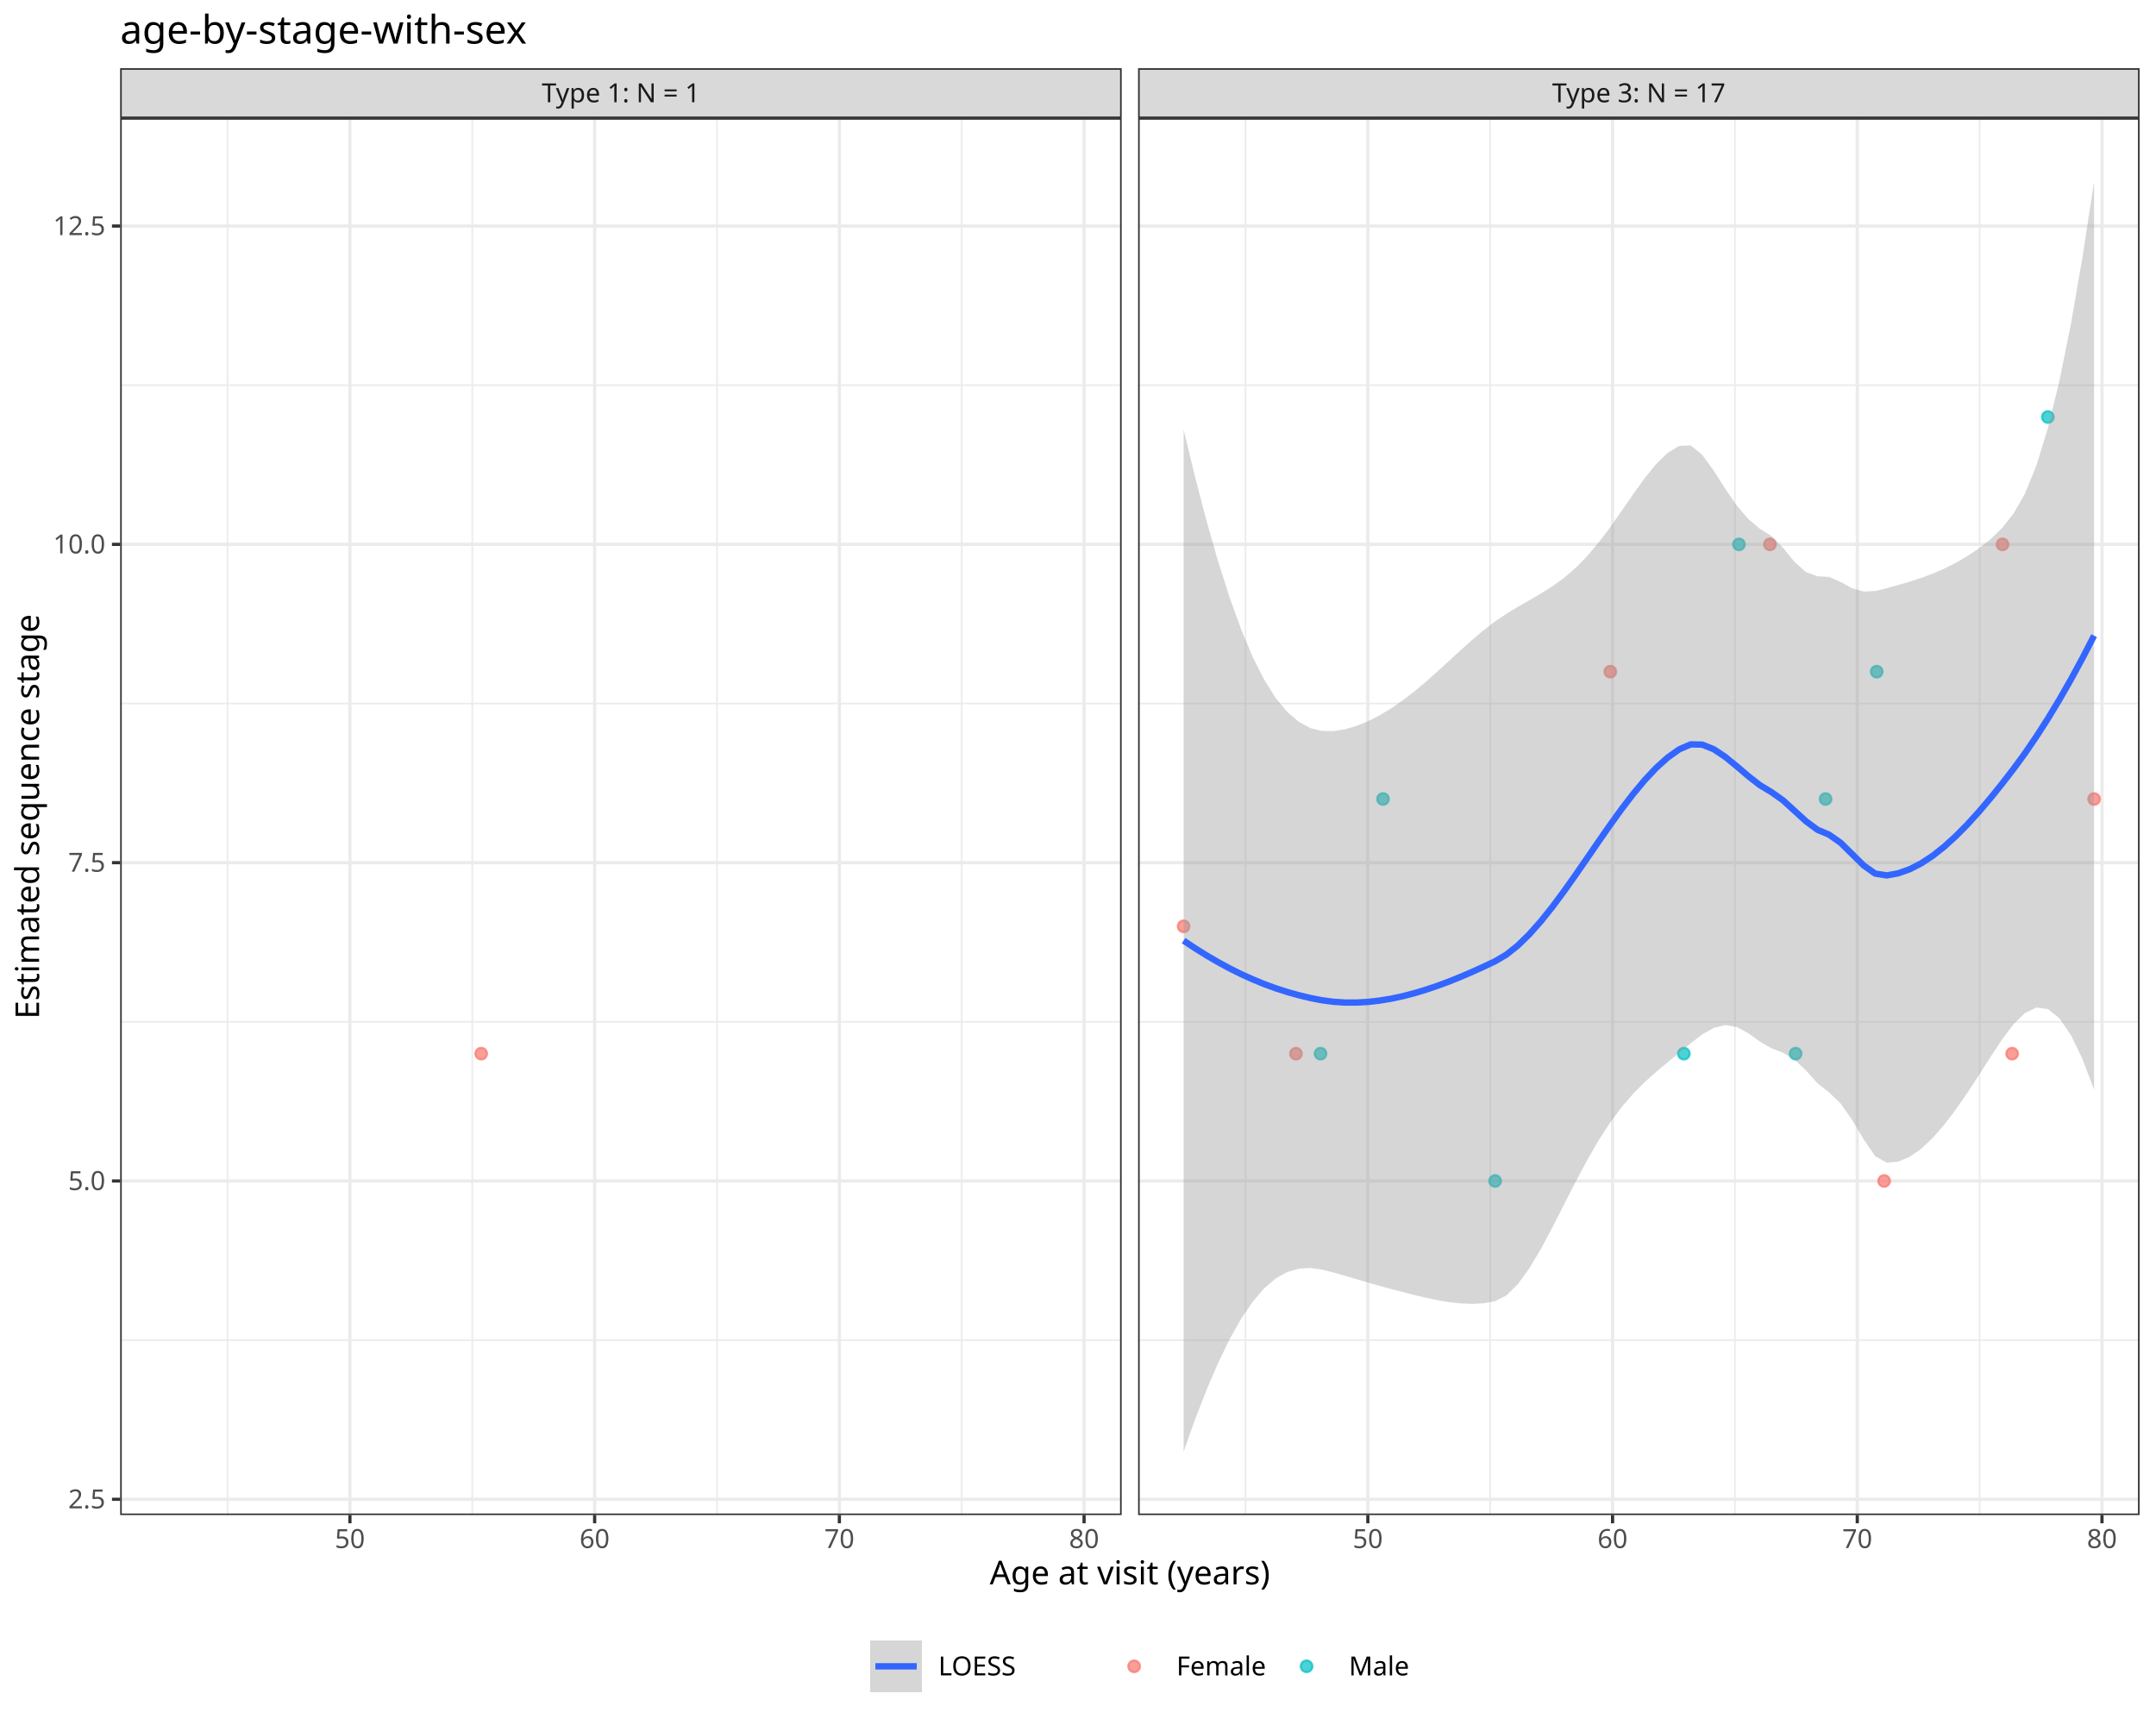
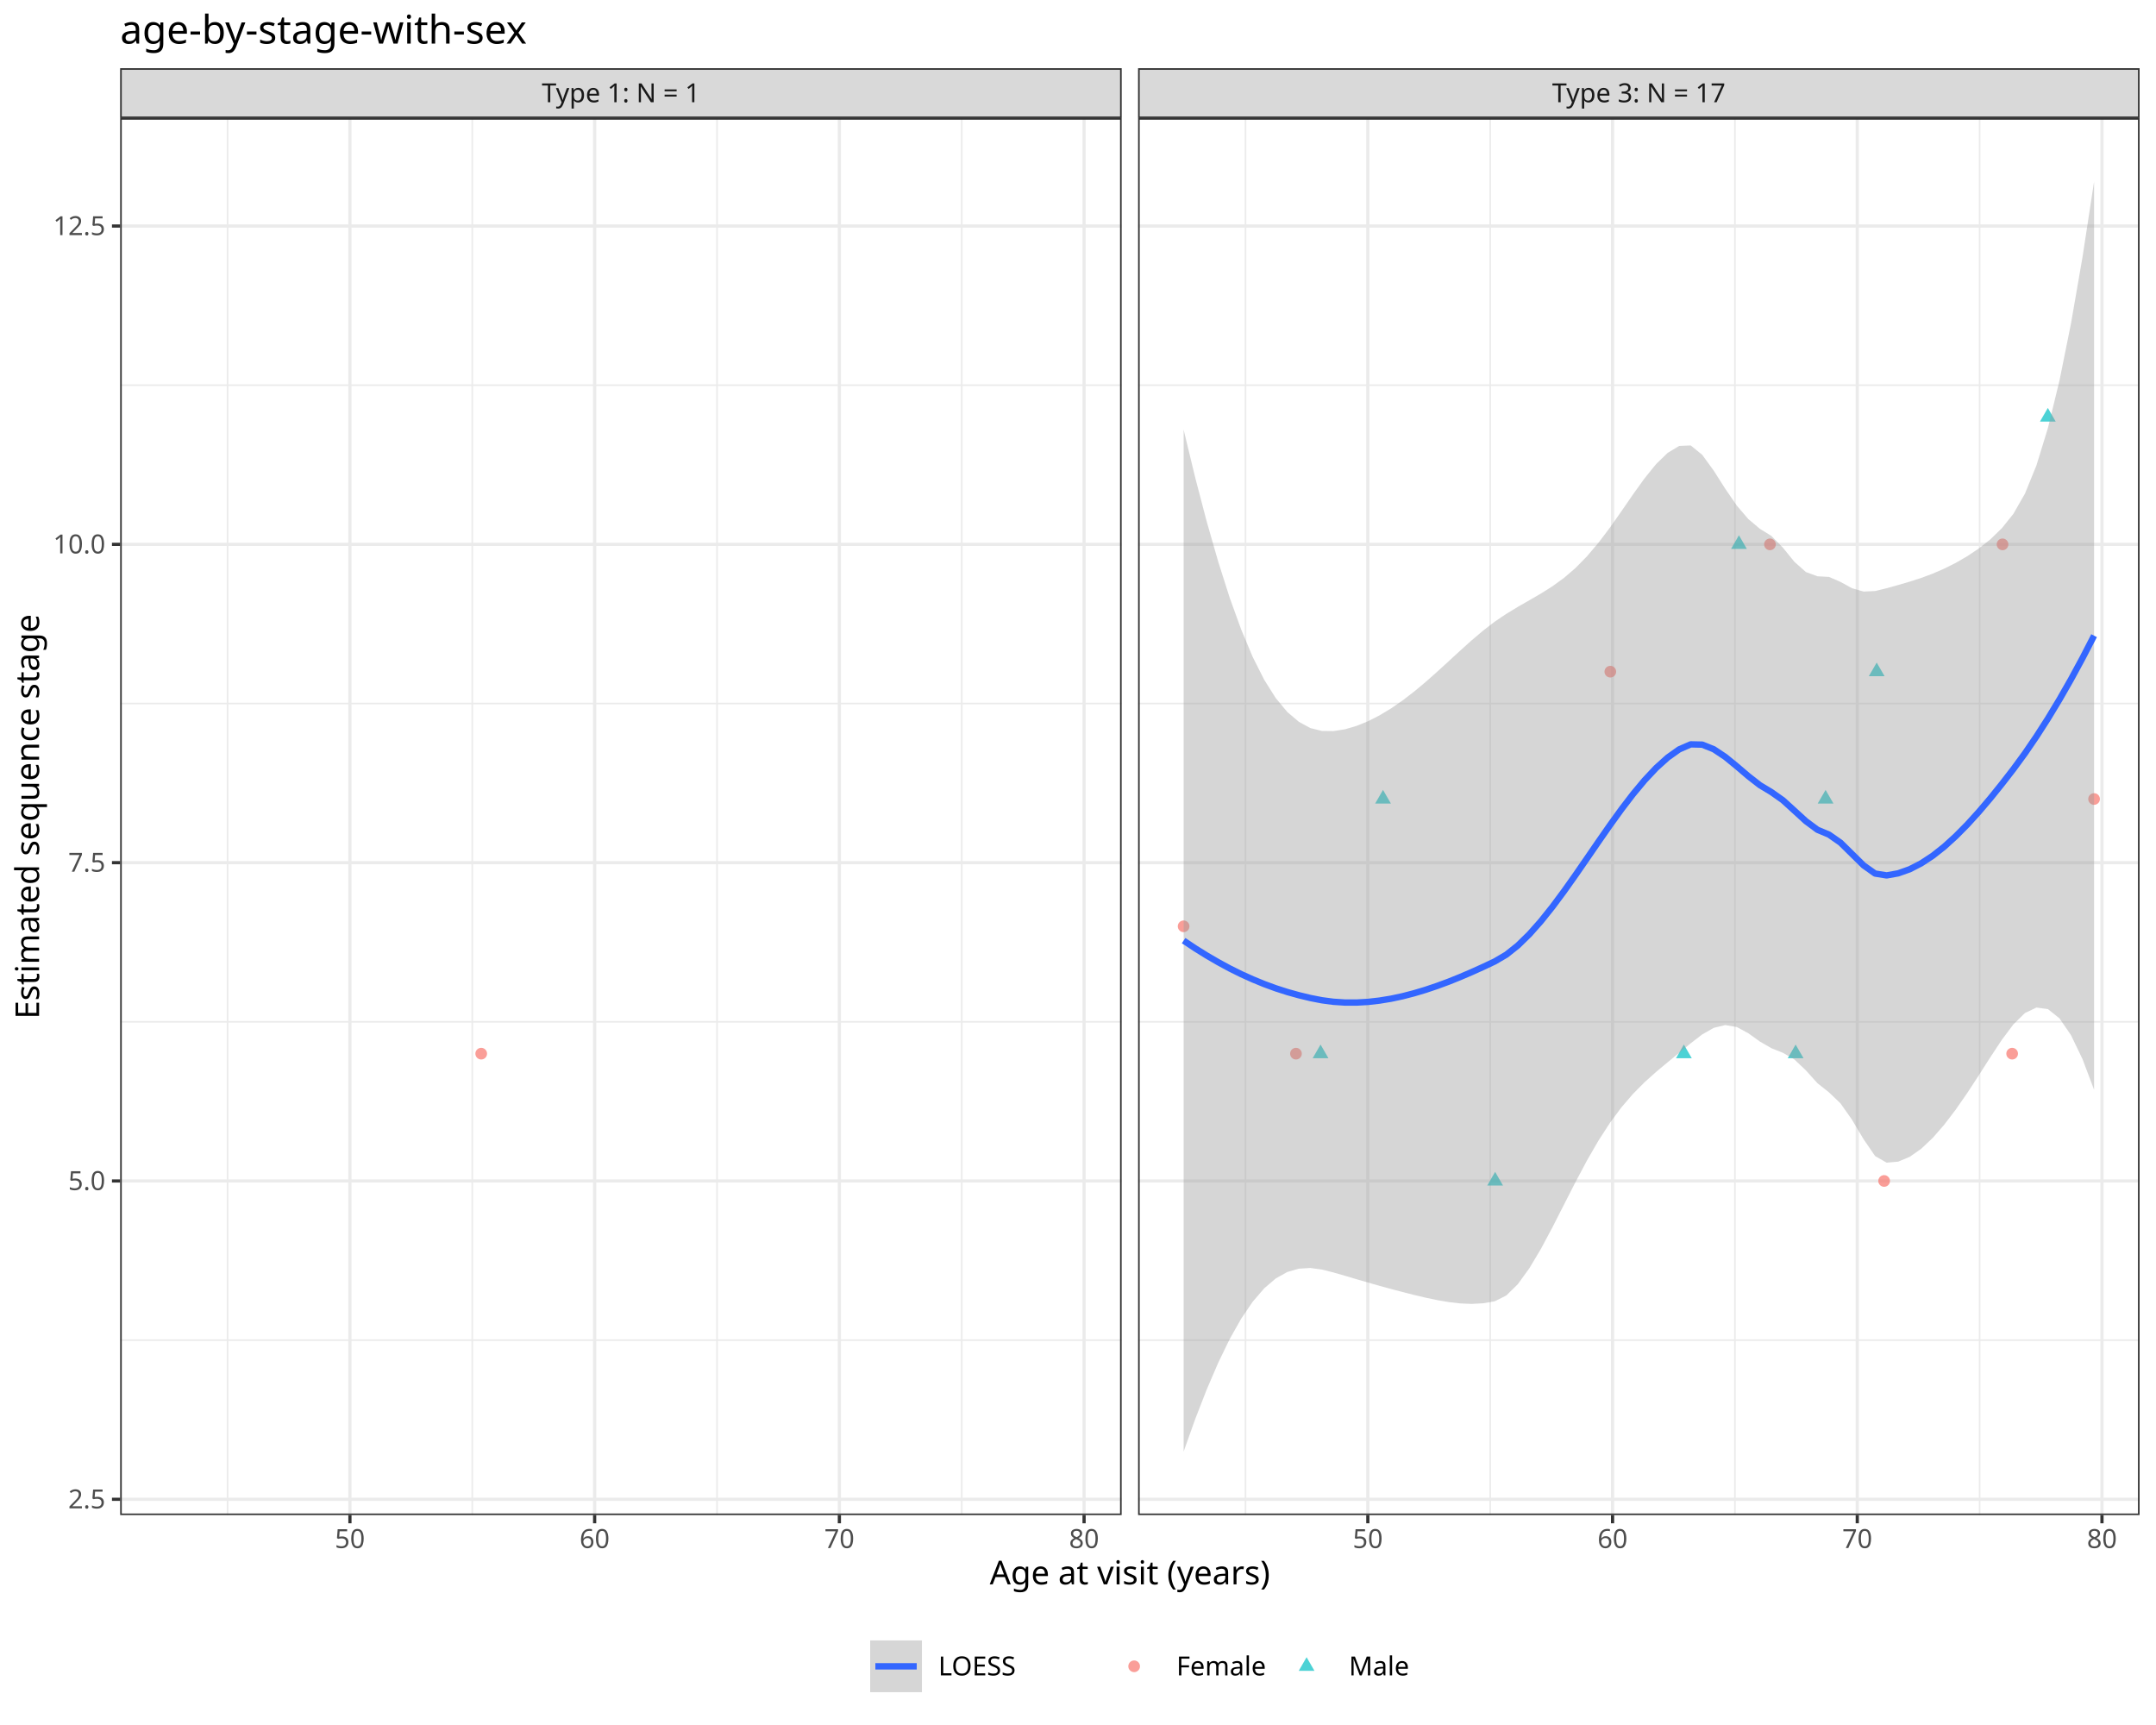
<svg xmlns="http://www.w3.org/2000/svg" class="svglite" data-engine-version="2.0" width="720.00pt" height="576.00pt" viewBox="0 0 720.00 576.00">
  <defs>
    <style type="text/css">
    .svglite line, .svglite polyline, .svglite polygon, .svglite path, .svglite rect, .svglite circle {
      fill: none;
      stroke: #000000;
      stroke-linecap: round;
      stroke-linejoin: round;
      stroke-miterlimit: 10.00;
    }
  </style>
  </defs>
  <rect width="100%" height="100%" style="stroke: none; fill: #FFFFFF;" />
  <defs>
    <clipPath id="cpMC4wMHw3MjAuMDB8MC4wMHw1NzYuMDA=">
      <rect x="0.00" y="0.00" width="720.00" height="576.00" />
    </clipPath>
  </defs>
  <g clip-path="url(#cpMC4wMHw3MjAuMDB8MC4wMHw1NzYuMDA=)">
    <rect x="0.00" y="0.00" width="720.00" height="576.00" style="stroke-width: 1.07; stroke: #FFFFFF; fill: #FFFFFF;" />
  </g>
  <defs>
    <clipPath id="cpNDAuMTN8Mzc0LjU5fDM5LjQzfDUwNS45MQ==">
      <rect x="40.13" y="39.43" width="334.45" height="466.48" />
    </clipPath>
  </defs>
  <g clip-path="url(#cpNDAuMTN8Mzc0LjU5fDM5LjQzfDUwNS45MQ==)">
    <rect x="40.13" y="39.43" width="334.45" height="466.48" style="stroke-width: 1.07; stroke: none; fill: #FFFFFF;" />
    <polyline points="40.13,447.49 374.59,447.49 " style="stroke-width: 0.53; stroke: #EBEBEB; stroke-linecap: butt;" />
    <polyline points="40.13,341.20 374.59,341.20 " style="stroke-width: 0.53; stroke: #EBEBEB; stroke-linecap: butt;" />
    <polyline points="40.13,234.91 374.59,234.91 " style="stroke-width: 0.53; stroke: #EBEBEB; stroke-linecap: butt;" />
    <polyline points="40.13,128.62 374.59,128.62 " style="stroke-width: 0.53; stroke: #EBEBEB; stroke-linecap: butt;" />
    <polyline points="76.00,505.91 76.00,39.43 " style="stroke-width: 0.53; stroke: #EBEBEB; stroke-linecap: butt;" />
    <polyline points="157.72,505.91 157.72,39.43 " style="stroke-width: 0.53; stroke: #EBEBEB; stroke-linecap: butt;" />
    <polyline points="239.45,505.91 239.45,39.43 " style="stroke-width: 0.53; stroke: #EBEBEB; stroke-linecap: butt;" />
    <polyline points="321.17,505.91 321.17,39.43 " style="stroke-width: 0.53; stroke: #EBEBEB; stroke-linecap: butt;" />
    <polyline points="40.13,500.63 374.59,500.63 " style="stroke-width: 1.07; stroke: #EBEBEB; stroke-linecap: butt;" />
    <polyline points="40.13,394.34 374.59,394.34 " style="stroke-width: 1.07; stroke: #EBEBEB; stroke-linecap: butt;" />
    <polyline points="40.13,288.06 374.59,288.06 " style="stroke-width: 1.07; stroke: #EBEBEB; stroke-linecap: butt;" />
    <polyline points="40.13,181.77 374.59,181.77 " style="stroke-width: 1.07; stroke: #EBEBEB; stroke-linecap: butt;" />
    <polyline points="40.13,75.48 374.59,75.48 " style="stroke-width: 1.07; stroke: #EBEBEB; stroke-linecap: butt;" />
    <polyline points="116.86,505.91 116.86,39.43 " style="stroke-width: 1.07; stroke: #EBEBEB; stroke-linecap: butt;" />
    <polyline points="198.58,505.91 198.58,39.43 " style="stroke-width: 1.07; stroke: #EBEBEB; stroke-linecap: butt;" />
    <polyline points="280.31,505.91 280.31,39.43 " style="stroke-width: 1.07; stroke: #EBEBEB; stroke-linecap: butt;" />
    <polyline points="362.03,505.91 362.03,39.43 " style="stroke-width: 1.07; stroke: #EBEBEB; stroke-linecap: butt;" />
-     <circle cx="160.70" cy="351.83" r="1.95" style="stroke-width: 0.71; stroke: #F8766D; stroke-opacity: 0.70; fill: #F8766D; fill-opacity: 0.70;" />
+     <circle cx="160.70" cy="351.83" r="1.95" style="stroke-width: 0.71; stroke: none; fill: #F8766D; fill-opacity: 0.70;" />
    <rect x="40.13" y="39.43" width="334.45" height="466.48" style="stroke-width: 1.07; stroke: #333333;" />
  </g>
  <g clip-path="url(#cpMC4wMHw3MjAuMDB8MC4wMHw1NzYuMDA=)">
</g>
  <defs>
    <clipPath id="cpMzgwLjA3fDcxNC41MnwzOS40M3w1MDUuOTE=">
      <rect x="380.07" y="39.43" width="334.45" height="466.48" />
    </clipPath>
  </defs>
  <g clip-path="url(#cpMzgwLjA3fDcxNC41MnwzOS40M3w1MDUuOTE=)">
    <rect x="380.07" y="39.43" width="334.45" height="466.48" style="stroke-width: 1.07; stroke: none; fill: #FFFFFF;" />
    <polyline points="380.07,447.49 714.52,447.49 " style="stroke-width: 0.53; stroke: #EBEBEB; stroke-linecap: butt;" />
    <polyline points="380.07,341.20 714.52,341.20 " style="stroke-width: 0.53; stroke: #EBEBEB; stroke-linecap: butt;" />
    <polyline points="380.07,234.91 714.52,234.91 " style="stroke-width: 0.53; stroke: #EBEBEB; stroke-linecap: butt;" />
    <polyline points="380.07,128.62 714.52,128.62 " style="stroke-width: 0.53; stroke: #EBEBEB; stroke-linecap: butt;" />
    <polyline points="415.93,505.91 415.93,39.43 " style="stroke-width: 0.53; stroke: #EBEBEB; stroke-linecap: butt;" />
    <polyline points="497.66,505.91 497.66,39.43 " style="stroke-width: 0.53; stroke: #EBEBEB; stroke-linecap: butt;" />
    <polyline points="579.38,505.91 579.38,39.43 " style="stroke-width: 0.53; stroke: #EBEBEB; stroke-linecap: butt;" />
    <polyline points="661.10,505.91 661.10,39.43 " style="stroke-width: 0.53; stroke: #EBEBEB; stroke-linecap: butt;" />
    <polyline points="380.07,500.63 714.52,500.63 " style="stroke-width: 1.07; stroke: #EBEBEB; stroke-linecap: butt;" />
    <polyline points="380.07,394.34 714.52,394.34 " style="stroke-width: 1.07; stroke: #EBEBEB; stroke-linecap: butt;" />
    <polyline points="380.07,288.06 714.52,288.06 " style="stroke-width: 1.07; stroke: #EBEBEB; stroke-linecap: butt;" />
    <polyline points="380.07,181.77 714.52,181.77 " style="stroke-width: 1.07; stroke: #EBEBEB; stroke-linecap: butt;" />
    <polyline points="380.07,75.48 714.52,75.48 " style="stroke-width: 1.07; stroke: #EBEBEB; stroke-linecap: butt;" />
    <polyline points="456.79,505.91 456.79,39.43 " style="stroke-width: 1.07; stroke: #EBEBEB; stroke-linecap: butt;" />
    <polyline points="538.52,505.91 538.52,39.43 " style="stroke-width: 1.07; stroke: #EBEBEB; stroke-linecap: butt;" />
    <polyline points="620.24,505.91 620.24,39.43 " style="stroke-width: 1.07; stroke: #EBEBEB; stroke-linecap: butt;" />
    <polyline points="701.96,505.91 701.96,39.43 " style="stroke-width: 1.07; stroke: #EBEBEB; stroke-linecap: butt;" />
-     <circle cx="461.86" cy="266.80" r="1.95" style="stroke-width: 0.71; stroke: #00BFC4; stroke-opacity: 0.70; fill: #00BFC4; fill-opacity: 0.70;" />
-     <circle cx="562.33" cy="351.83" r="1.95" style="stroke-width: 0.71; stroke: #00BFC4; stroke-opacity: 0.70; fill: #00BFC4; fill-opacity: 0.70;" />
-     <circle cx="671.96" cy="351.83" r="1.95" style="stroke-width: 0.71; stroke: #F8766D; stroke-opacity: 0.70; fill: #F8766D; fill-opacity: 0.70;" />
-     <circle cx="441.00" cy="351.83" r="1.95" style="stroke-width: 0.71; stroke: #00BFC4; stroke-opacity: 0.70; fill: #00BFC4; fill-opacity: 0.70;" />
-     <circle cx="668.75" cy="181.77" r="1.95" style="stroke-width: 0.71; stroke: #F8766D; stroke-opacity: 0.70; fill: #F8766D; fill-opacity: 0.70;" />
-     <circle cx="683.88" cy="139.25" r="1.95" style="stroke-width: 0.71; stroke: #00BFC4; stroke-opacity: 0.70; fill: #00BFC4; fill-opacity: 0.70;" />
-     <circle cx="591.08" cy="181.77" r="1.95" style="stroke-width: 0.71; stroke: #F8766D; stroke-opacity: 0.70; fill: #F8766D; fill-opacity: 0.70;" />
-     <circle cx="580.72" cy="181.77" r="1.95" style="stroke-width: 0.71; stroke: #00BFC4; stroke-opacity: 0.70; fill: #00BFC4; fill-opacity: 0.70;" />
-     <circle cx="395.27" cy="309.31" r="1.95" style="stroke-width: 0.71; stroke: #F8766D; stroke-opacity: 0.70; fill: #F8766D; fill-opacity: 0.70;" />
-     <circle cx="432.79" cy="351.83" r="1.95" style="stroke-width: 0.71; stroke: #F8766D; stroke-opacity: 0.70; fill: #F8766D; fill-opacity: 0.70;" />
-     <circle cx="599.65" cy="351.83" r="1.95" style="stroke-width: 0.71; stroke: #00BFC4; stroke-opacity: 0.70; fill: #00BFC4; fill-opacity: 0.70;" />
-     <circle cx="626.73" cy="224.28" r="1.95" style="stroke-width: 0.71; stroke: #00BFC4; stroke-opacity: 0.70; fill: #00BFC4; fill-opacity: 0.70;" />
-     <circle cx="537.77" cy="224.28" r="1.95" style="stroke-width: 0.71; stroke: #F8766D; stroke-opacity: 0.70; fill: #F8766D; fill-opacity: 0.70;" />
-     <circle cx="609.66" cy="266.80" r="1.95" style="stroke-width: 0.71; stroke: #00BFC4; stroke-opacity: 0.70; fill: #00BFC4; fill-opacity: 0.70;" />
-     <circle cx="699.32" cy="266.80" r="1.95" style="stroke-width: 0.71; stroke: #F8766D; stroke-opacity: 0.70; fill: #F8766D; fill-opacity: 0.70;" />
-     <circle cx="499.30" cy="394.34" r="1.95" style="stroke-width: 0.71; stroke: #00BFC4; stroke-opacity: 0.70; fill: #00BFC4; fill-opacity: 0.70;" />
-     <circle cx="629.21" cy="394.34" r="1.95" style="stroke-width: 0.71; stroke: #F8766D; stroke-opacity: 0.70; fill: #F8766D; fill-opacity: 0.70;" />
+     <polygon points="461.86,263.76 464.50,268.32 459.23,268.32 " style="stroke-width: 0.71; stroke: none; fill: #00BFC4; fill-opacity: 0.70;" />
+     <polygon points="562.33,348.79 564.97,353.35 559.70,353.35 " style="stroke-width: 0.71; stroke: none; fill: #00BFC4; fill-opacity: 0.70;" />
+     <circle cx="671.96" cy="351.83" r="1.95" style="stroke-width: 0.71; stroke: none; fill: #F8766D; fill-opacity: 0.70;" />
+     <polygon points="441.00,348.79 443.63,353.35 438.37,353.35 " style="stroke-width: 0.71; stroke: none; fill: #00BFC4; fill-opacity: 0.70;" />
+     <circle cx="668.75" cy="181.77" r="1.95" style="stroke-width: 0.71; stroke: none; fill: #F8766D; fill-opacity: 0.70;" />
+     <polygon points="683.88,136.21 686.51,140.77 681.25,140.77 " style="stroke-width: 0.71; stroke: none; fill: #00BFC4; fill-opacity: 0.70;" />
+     <circle cx="591.08" cy="181.77" r="1.95" style="stroke-width: 0.71; stroke: none; fill: #F8766D; fill-opacity: 0.70;" />
+     <polygon points="580.72,178.73 583.36,183.29 578.09,183.29 " style="stroke-width: 0.71; stroke: none; fill: #00BFC4; fill-opacity: 0.70;" />
+     <circle cx="395.27" cy="309.31" r="1.95" style="stroke-width: 0.71; stroke: none; fill: #F8766D; fill-opacity: 0.70;" />
+     <circle cx="432.79" cy="351.83" r="1.95" style="stroke-width: 0.71; stroke: none; fill: #F8766D; fill-opacity: 0.70;" />
+     <polygon points="599.65,348.79 602.29,353.35 597.02,353.35 " style="stroke-width: 0.71; stroke: none; fill: #00BFC4; fill-opacity: 0.70;" />
+     <polygon points="626.73,221.24 629.36,225.80 624.09,225.80 " style="stroke-width: 0.71; stroke: none; fill: #00BFC4; fill-opacity: 0.70;" />
+     <circle cx="537.77" cy="224.28" r="1.95" style="stroke-width: 0.71; stroke: none; fill: #F8766D; fill-opacity: 0.70;" />
+     <polygon points="609.66,263.76 612.29,268.32 607.02,268.32 " style="stroke-width: 0.71; stroke: none; fill: #00BFC4; fill-opacity: 0.70;" />
+     <circle cx="699.32" cy="266.80" r="1.95" style="stroke-width: 0.71; stroke: none; fill: #F8766D; fill-opacity: 0.70;" />
+     <polygon points="499.30,391.30 501.93,395.86 496.67,395.86 " style="stroke-width: 0.71; stroke: none; fill: #00BFC4; fill-opacity: 0.70;" />
+     <circle cx="629.21" cy="394.34" r="1.95" style="stroke-width: 0.71; stroke: none; fill: #F8766D; fill-opacity: 0.70;" />
    <polygon points="395.27,143.44 399.12,159.38 402.97,174.10 406.82,187.53 410.66,199.60 414.51,210.24 418.36,219.40 422.21,227.03 426.06,233.13 429.91,237.76 433.76,241.02 437.60,243.11 441.45,244.08 445.30,244.12 449.15,243.52 453.00,242.39 456.85,240.83 460.70,238.87 464.55,236.55 468.39,233.89 472.24,230.93 476.09,227.72 479.94,224.31 483.79,220.79 487.64,217.25 491.49,213.79 495.34,210.53 499.18,207.57 503.03,204.98 506.88,202.64 510.73,200.43 514.58,198.20 518.43,195.77 522.28,192.98 526.13,189.68 529.97,185.76 533.82,181.22 537.67,176.13 541.52,170.65 545.37,165.06 549.22,159.70 553.07,154.95 556.92,151.22 560.76,148.90 564.61,148.73 568.46,151.87 572.31,157.16 576.16,163.21 580.01,168.83 583.86,173.32 587.71,176.57 591.55,178.95 595.40,182.87 599.25,187.61 603.10,191.02 606.95,192.43 610.80,192.64 614.65,194.31 618.49,196.42 622.34,197.53 626.19,197.35 630.04,196.41 633.89,195.35 637.74,194.22 641.59,192.98 645.44,191.54 649.28,189.88 653.13,187.95 656.98,185.72 660.83,183.14 664.68,180.10 668.53,176.37 672.38,171.57 676.23,164.84 680.07,155.41 683.92,142.88 687.77,127.06 691.62,107.98 695.47,85.77 699.32,60.64 699.32,363.87 695.47,353.67 691.62,345.66 687.77,340.04 683.92,336.96 680.07,336.43 676.23,338.27 672.38,342.05 668.53,347.19 664.68,353.02 660.83,359.05 656.98,364.95 653.13,370.50 649.28,375.55 645.44,379.96 641.59,383.59 637.74,386.29 633.89,387.89 630.04,388.22 626.19,386.02 622.34,380.39 618.49,373.91 614.65,368.45 610.80,364.75 606.95,361.71 603.10,357.43 599.25,353.78 595.40,351.54 591.55,350.00 587.71,347.78 583.86,345.02 580.01,342.94 576.16,342.28 572.31,343.21 568.46,345.41 564.61,348.37 560.76,351.55 556.92,354.70 553.07,357.91 549.22,361.36 545.37,365.24 541.52,369.71 537.67,374.90 533.82,380.85 529.97,387.51 526.13,394.73 522.28,402.28 518.43,409.84 514.58,417.04 510.73,423.49 506.88,428.80 503.03,432.58 499.18,434.51 495.34,435.18 491.49,435.39 487.64,435.23 483.79,434.78 479.94,434.12 476.09,433.31 472.24,432.40 468.39,431.43 464.55,430.41 460.70,429.36 456.85,428.26 453.00,427.14 449.15,426.00 445.30,424.89 441.45,423.92 437.60,423.39 433.76,423.63 429.91,424.73 426.06,426.88 422.21,430.17 418.36,434.64 414.51,440.31 410.66,447.13 406.82,455.05 402.97,464.01 399.12,473.91 395.27,484.71 " style="stroke-width: 0.00; stroke: none; stroke-linecap: butt; fill: #999999; fill-opacity: 0.40;" />
    <polyline points="395.27,143.44 399.12,159.38 402.97,174.10 406.82,187.53 410.66,199.60 414.51,210.24 418.36,219.40 422.21,227.03 426.06,233.13 429.91,237.76 433.76,241.02 437.60,243.11 441.45,244.08 445.30,244.12 449.15,243.52 453.00,242.39 456.85,240.83 460.70,238.87 464.55,236.55 468.39,233.89 472.24,230.93 476.09,227.72 479.94,224.31 483.79,220.79 487.64,217.25 491.49,213.79 495.34,210.53 499.18,207.57 503.03,204.98 506.88,202.64 510.73,200.43 514.58,198.20 518.43,195.77 522.28,192.98 526.13,189.68 529.97,185.76 533.82,181.22 537.67,176.13 541.52,170.65 545.37,165.06 549.22,159.70 553.07,154.95 556.92,151.22 560.76,148.90 564.61,148.73 568.46,151.87 572.31,157.16 576.16,163.21 580.01,168.83 583.86,173.32 587.71,176.57 591.55,178.95 595.40,182.87 599.25,187.61 603.10,191.02 606.95,192.43 610.80,192.64 614.65,194.31 618.49,196.42 622.34,197.53 626.19,197.35 630.04,196.41 633.89,195.35 637.74,194.22 641.59,192.98 645.44,191.54 649.28,189.88 653.13,187.95 656.98,185.72 660.83,183.14 664.68,180.10 668.53,176.37 672.38,171.57 676.23,164.84 680.07,155.41 683.92,142.88 687.77,127.06 691.62,107.98 695.47,85.77 699.32,60.64 " style="stroke-width: 2.13; stroke: none; stroke-linecap: butt;" />
    <polyline points="699.32,363.87 695.47,353.67 691.62,345.66 687.77,340.04 683.92,336.96 680.07,336.43 676.23,338.27 672.38,342.05 668.53,347.19 664.68,353.02 660.83,359.05 656.98,364.95 653.13,370.50 649.28,375.55 645.44,379.96 641.59,383.59 637.74,386.29 633.89,387.89 630.04,388.22 626.19,386.02 622.34,380.39 618.49,373.91 614.65,368.45 610.80,364.75 606.95,361.71 603.10,357.43 599.25,353.78 595.40,351.54 591.55,350.00 587.71,347.78 583.86,345.02 580.01,342.94 576.16,342.28 572.31,343.21 568.46,345.41 564.61,348.37 560.76,351.55 556.92,354.70 553.07,357.91 549.22,361.36 545.37,365.24 541.52,369.71 537.67,374.90 533.82,380.85 529.97,387.51 526.13,394.73 522.28,402.28 518.43,409.84 514.58,417.04 510.73,423.49 506.88,428.80 503.03,432.58 499.18,434.51 495.34,435.18 491.49,435.39 487.64,435.23 483.79,434.78 479.94,434.12 476.09,433.31 472.24,432.40 468.39,431.43 464.55,430.41 460.70,429.36 456.85,428.26 453.00,427.14 449.15,426.00 445.30,424.89 441.45,423.92 437.60,423.39 433.76,423.63 429.91,424.73 426.06,426.88 422.21,430.17 418.36,434.64 414.51,440.31 410.66,447.13 406.82,455.05 402.97,464.01 399.12,473.91 395.27,484.71 " style="stroke-width: 2.13; stroke: none; stroke-linecap: butt;" />
    <polyline points="395.27,314.08 399.12,316.65 402.97,319.05 406.82,321.29 410.66,323.37 414.51,325.28 418.36,327.02 422.21,328.60 426.06,330.01 429.91,331.25 433.76,332.32 437.60,333.25 441.45,334.00 445.30,334.51 449.15,334.76 453.00,334.77 456.85,334.55 460.70,334.11 464.55,333.48 468.39,332.66 472.24,331.66 476.09,330.51 479.94,329.21 483.79,327.79 487.64,326.24 491.49,324.59 495.34,322.85 499.18,321.04 503.03,318.78 506.88,315.72 510.73,311.96 514.58,307.62 518.43,302.81 522.28,297.63 526.13,292.20 529.97,286.64 533.82,281.04 537.67,275.51 541.52,270.18 545.37,265.15 549.22,260.53 553.07,256.43 556.92,252.96 560.76,250.23 564.61,248.55 568.46,248.64 572.31,250.18 576.16,252.74 580.01,255.88 583.86,259.17 587.71,262.17 591.55,264.48 595.40,267.20 599.25,270.70 603.10,274.22 606.95,277.07 610.80,278.69 614.65,281.38 618.49,285.16 622.34,288.96 626.19,291.69 630.04,292.31 633.89,291.62 637.74,290.26 641.59,288.28 645.44,285.75 649.28,282.72 653.13,279.22 656.98,275.33 660.83,271.09 664.68,266.56 668.53,261.78 672.38,256.81 676.23,251.55 680.07,245.92 683.92,239.92 687.77,233.55 691.62,226.82 695.47,219.72 699.32,212.26 " style="stroke-width: 2.13; stroke: #3366FF; stroke-linecap: butt;" />
    <rect x="380.07" y="39.43" width="334.45" height="466.48" style="stroke-width: 1.07; stroke: #333333;" />
  </g>
  <g clip-path="url(#cpMC4wMHw3MjAuMDB8MC4wMHw1NzYuMDA=)">
</g>
  <defs>
    <clipPath id="cpNDAuMTN8Mzc0LjU5fDIyLjc4fDM5LjQz">
      <rect x="40.13" y="22.78" width="334.45" height="16.65" />
    </clipPath>
  </defs>
  <g clip-path="url(#cpNDAuMTN8Mzc0LjU5fDIyLjc4fDM5LjQz)">
    <rect x="40.13" y="22.78" width="334.45" height="16.65" style="stroke-width: 1.07; stroke: #333333; fill: #D9D9D9;" />
    <text x="207.36" y="34.14" text-anchor="middle" style="font-size: 8.80px; fill: #1A1A1A; font-family: sans;" textLength="53.08px" lengthAdjust="spacingAndGlyphs">Type 1: N = 1</text>
  </g>
  <g clip-path="url(#cpMC4wMHw3MjAuMDB8MC4wMHw1NzYuMDA=)">
</g>
  <defs>
    <clipPath id="cpMzgwLjA3fDcxNC41MnwyMi43OHwzOS40Mw==">
      <rect x="380.07" y="22.78" width="334.45" height="16.65" />
    </clipPath>
  </defs>
  <g clip-path="url(#cpMzgwLjA3fDcxNC41MnwyMi43OHwzOS40Mw==)">
    <rect x="380.07" y="22.78" width="334.45" height="16.65" style="stroke-width: 1.07; stroke: #333333; fill: #D9D9D9;" />
    <text x="547.29" y="34.14" text-anchor="middle" style="font-size: 8.80px; fill: #1A1A1A; font-family: sans;" textLength="57.97px" lengthAdjust="spacingAndGlyphs">Type 3: N = 17</text>
  </g>
  <g clip-path="url(#cpMC4wMHw3MjAuMDB8MC4wMHw1NzYuMDA=)">
    <polyline points="116.86,508.65 116.86,505.91 " style="stroke-width: 1.07; stroke: #333333; stroke-linecap: butt;" />
    <polyline points="198.58,508.65 198.58,505.91 " style="stroke-width: 1.07; stroke: #333333; stroke-linecap: butt;" />
    <polyline points="280.31,508.65 280.31,505.91 " style="stroke-width: 1.07; stroke: #333333; stroke-linecap: butt;" />
    <polyline points="362.03,508.65 362.03,505.91 " style="stroke-width: 1.07; stroke: #333333; stroke-linecap: butt;" />
    <text x="116.86" y="516.90" text-anchor="middle" style="font-size: 8.80px; fill: #4D4D4D; font-family: sans;" textLength="9.79px" lengthAdjust="spacingAndGlyphs">50</text>
    <text x="198.58" y="516.90" text-anchor="middle" style="font-size: 8.80px; fill: #4D4D4D; font-family: sans;" textLength="9.79px" lengthAdjust="spacingAndGlyphs">60</text>
    <text x="280.31" y="516.90" text-anchor="middle" style="font-size: 8.80px; fill: #4D4D4D; font-family: sans;" textLength="9.79px" lengthAdjust="spacingAndGlyphs">70</text>
    <text x="362.03" y="516.90" text-anchor="middle" style="font-size: 8.80px; fill: #4D4D4D; font-family: sans;" textLength="9.79px" lengthAdjust="spacingAndGlyphs">80</text>
    <polyline points="456.79,508.65 456.79,505.91 " style="stroke-width: 1.07; stroke: #333333; stroke-linecap: butt;" />
    <polyline points="538.52,508.65 538.52,505.91 " style="stroke-width: 1.07; stroke: #333333; stroke-linecap: butt;" />
    <polyline points="620.24,508.65 620.24,505.91 " style="stroke-width: 1.07; stroke: #333333; stroke-linecap: butt;" />
    <polyline points="701.96,508.65 701.96,505.91 " style="stroke-width: 1.07; stroke: #333333; stroke-linecap: butt;" />
    <text x="456.79" y="516.90" text-anchor="middle" style="font-size: 8.80px; fill: #4D4D4D; font-family: sans;" textLength="9.79px" lengthAdjust="spacingAndGlyphs">50</text>
    <text x="538.52" y="516.90" text-anchor="middle" style="font-size: 8.80px; fill: #4D4D4D; font-family: sans;" textLength="9.79px" lengthAdjust="spacingAndGlyphs">60</text>
    <text x="620.24" y="516.90" text-anchor="middle" style="font-size: 8.80px; fill: #4D4D4D; font-family: sans;" textLength="9.79px" lengthAdjust="spacingAndGlyphs">70</text>
    <text x="701.96" y="516.90" text-anchor="middle" style="font-size: 8.80px; fill: #4D4D4D; font-family: sans;" textLength="9.79px" lengthAdjust="spacingAndGlyphs">80</text>
    <text x="35.20" y="503.66" text-anchor="end" style="font-size: 8.80px; fill: #4D4D4D; font-family: sans;" textLength="12.23px" lengthAdjust="spacingAndGlyphs">2.5</text>
    <text x="35.20" y="397.37" text-anchor="end" style="font-size: 8.80px; fill: #4D4D4D; font-family: sans;" textLength="12.23px" lengthAdjust="spacingAndGlyphs">5.0</text>
    <text x="35.20" y="291.08" text-anchor="end" style="font-size: 8.80px; fill: #4D4D4D; font-family: sans;" textLength="12.23px" lengthAdjust="spacingAndGlyphs">7.5</text>
    <text x="35.20" y="184.79" text-anchor="end" style="font-size: 8.80px; fill: #4D4D4D; font-family: sans;" textLength="17.13px" lengthAdjust="spacingAndGlyphs">10.0</text>
    <text x="35.20" y="78.51" text-anchor="end" style="font-size: 8.80px; fill: #4D4D4D; font-family: sans;" textLength="17.13px" lengthAdjust="spacingAndGlyphs">12.5</text>
    <polyline points="37.39,500.63 40.13,500.63 " style="stroke-width: 1.07; stroke: #333333; stroke-linecap: butt;" />
    <polyline points="37.39,394.34 40.13,394.34 " style="stroke-width: 1.07; stroke: #333333; stroke-linecap: butt;" />
    <polyline points="37.39,288.06 40.13,288.06 " style="stroke-width: 1.07; stroke: #333333; stroke-linecap: butt;" />
    <polyline points="37.39,181.77 40.13,181.77 " style="stroke-width: 1.07; stroke: #333333; stroke-linecap: butt;" />
    <polyline points="37.39,75.48 40.13,75.48 " style="stroke-width: 1.07; stroke: #333333; stroke-linecap: butt;" />
    <text x="377.33" y="529.04" text-anchor="middle" style="font-size: 11.00px; font-family: sans;" textLength="91.10px" lengthAdjust="spacingAndGlyphs">Age at visit (years)</text>
    <text transform="translate(13.05,272.67) rotate(-90)" text-anchor="middle" style="font-size: 11.00px; font-family: sans;" textLength="129.66px" lengthAdjust="spacingAndGlyphs">Estimated sequence stage</text>
    <rect x="279.64" y="542.28" width="68.55" height="28.24" style="stroke-width: 1.07; stroke: none; fill: #FFFFFF;" />
    <rect x="290.60" y="547.76" width="17.28" height="17.28" style="stroke-width: 1.07; stroke: none; fill: #FFFFFF;" />
    <rect x="290.60" y="547.76" width="17.28" height="17.28" style="stroke-width: 0.75; stroke: none; fill: #999999; fill-opacity: 0.40;" />
    <line x1="292.33" y1="556.40" x2="306.15" y2="556.40" style="stroke-width: 2.13; stroke: #3366FF; stroke-linecap: butt;" />
    <text x="313.36" y="559.43" style="font-size: 8.80px; font-family: sans;" textLength="29.36px" lengthAdjust="spacingAndGlyphs">LOESS</text>
    <rect x="359.15" y="542.28" width="115.86" height="28.24" style="stroke-width: 1.07; stroke: none; fill: #FFFFFF;" />
    <rect x="370.11" y="547.76" width="17.28" height="17.28" style="stroke-width: 1.07; stroke: none; fill: #FFFFFF;" />
-     <circle cx="378.75" cy="556.40" r="1.95" style="stroke-width: 0.71; stroke: #F8766D; stroke-opacity: 0.70; fill: #F8766D; fill-opacity: 0.70;" />
+     <circle cx="378.75" cy="556.40" r="1.95" style="stroke-width: 0.71; stroke: none; fill: #F8766D; fill-opacity: 0.70;" />
    <rect x="427.70" y="547.76" width="17.28" height="17.28" style="stroke-width: 1.07; stroke: none; fill: #FFFFFF;" />
-     <circle cx="436.34" cy="556.40" r="1.95" style="stroke-width: 0.71; stroke: #00BFC4; stroke-opacity: 0.70; fill: #00BFC4; fill-opacity: 0.70;" />
+     <polygon points="436.34,553.36 438.97,557.92 433.71,557.92 " style="stroke-width: 0.71; stroke: none; fill: #00BFC4; fill-opacity: 0.70;" />
    <text x="392.87" y="559.43" style="font-size: 8.80px; font-family: sans;" textLength="29.35px" lengthAdjust="spacingAndGlyphs">Female</text>
    <text x="450.46" y="559.43" style="font-size: 8.80px; font-family: sans;" textLength="19.08px" lengthAdjust="spacingAndGlyphs">Male</text>
    <text x="40.13" y="14.56" style="font-size: 13.20px; font-family: sans;" textLength="129.88px" lengthAdjust="spacingAndGlyphs">age-by-stage-with-sex</text>
  </g>
</svg>
